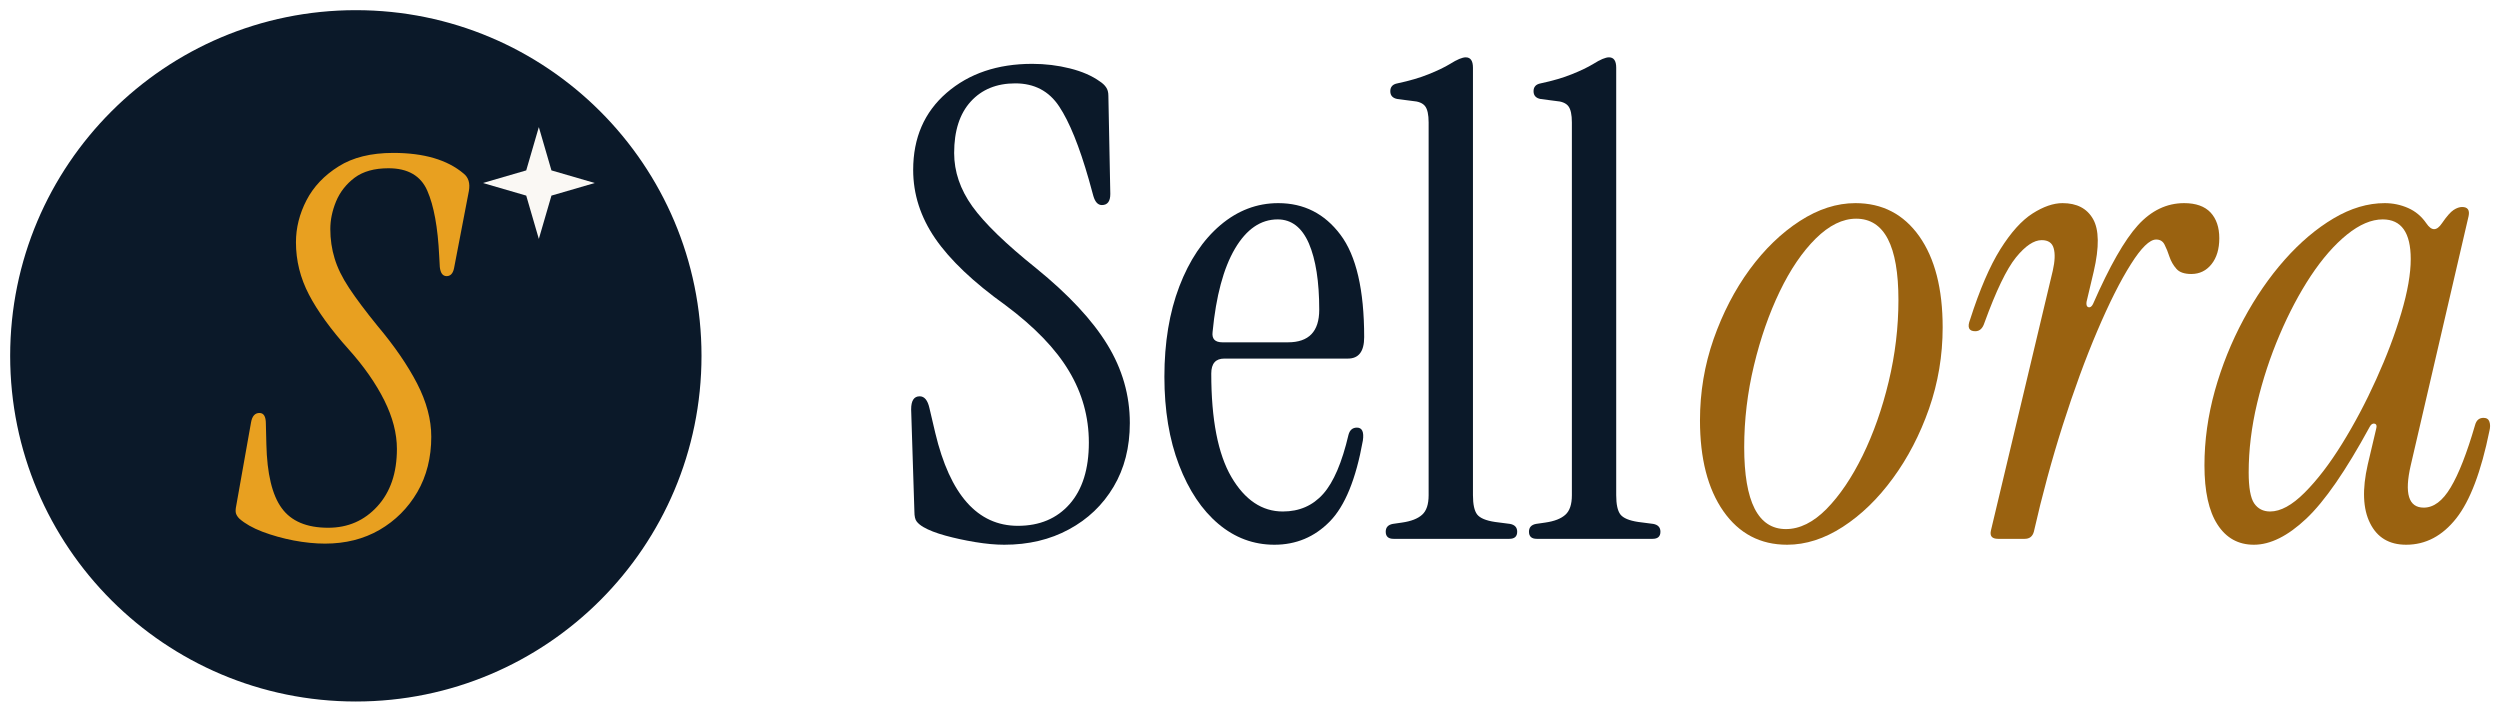
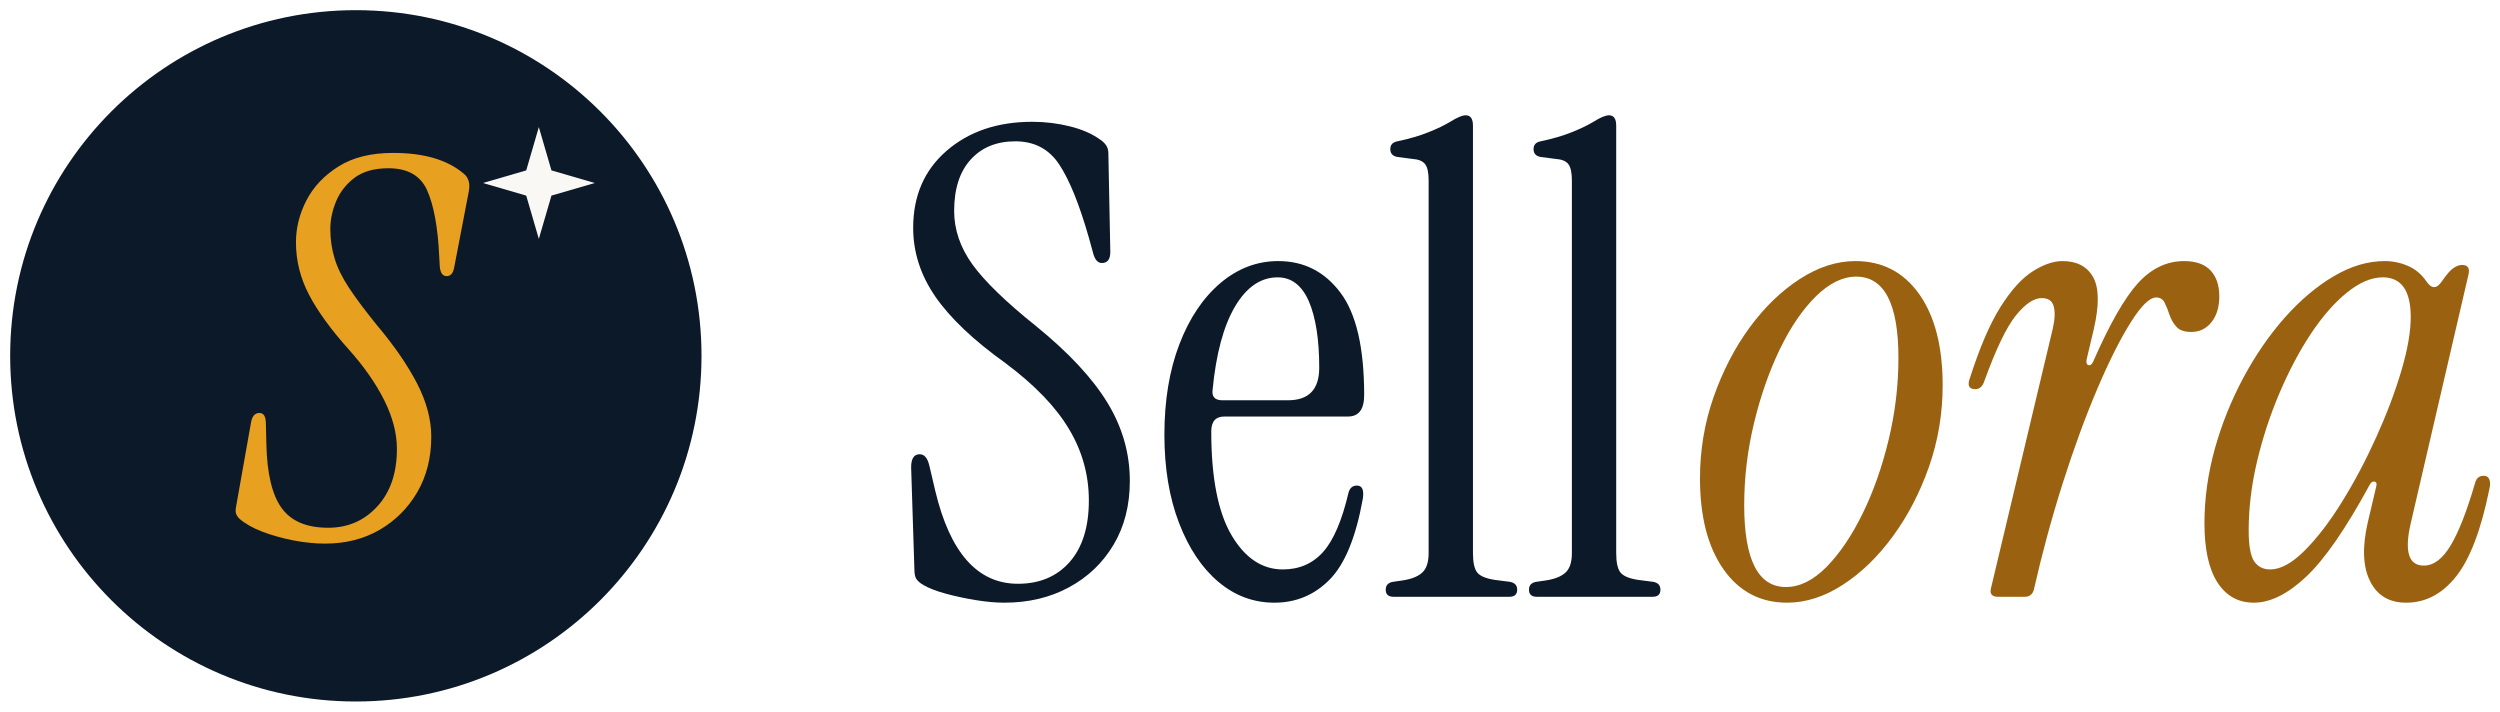
- <svg xmlns="http://www.w3.org/2000/svg" viewBox="-1 5 245.9 70">
-   <circle cx="34" cy="40" r="34" fill="#0B1929" />
-   <path d="M30.97 58.47Q29.52 58.47 27.88 58.16Q26.24 57.84 24.81 57.30Q23.38 56.75 22.55 56.02Q22.29 55.76 22.21 55.50Q22.13 55.24 22.24 54.72L23.69 46.56Q23.85 45.62 24.52 45.62Q25.15 45.62 25.15 46.66L25.20 48.69Q25.30 53.06 26.71 54.98Q28.11 56.91 31.28 56.91Q34.20 56.91 36.12 54.80Q38.04 52.70 38.04 49.16Q38.04 46.87 36.80 44.38Q35.55 41.88 33.31 39.38Q30.66 36.42 29.39 33.98Q28.11 31.53 28.11 28.83Q28.11 26.70 29.15 24.69Q30.19 22.69 32.30 21.37Q34.40 20.04 37.68 20.04Q42.20 20.04 44.60 22.07Q45.32 22.64 45.12 23.78L43.66 31.38Q43.50 32.16 42.93 32.16Q42.36 32.16 42.26 31.27L42.20 30.18Q42 25.97 41.03 23.76Q40.07 21.55 37.21 21.55Q35.13 21.55 33.88 22.48Q32.64 23.42 32.06 24.80Q31.49 26.18 31.49 27.53Q31.49 29.04 31.91 30.41Q32.32 31.79 33.34 33.33Q34.35 34.86 36.12 37.04Q38.62 40.01 40.02 42.71Q41.42 45.42 41.42 47.96Q41.42 51.03 40.05 53.40Q38.67 55.76 36.33 57.12Q33.99 58.47 30.97 58.47" fill="#E8A020" />
-   <polygon points="52.00,17.50 53.24,21.76 57.50,23.00 53.24,24.24 52.00,28.50 50.76,24.24 46.50,23.00 50.76,21.76" fill="#FAF8F4" />
+ <svg xmlns="http://www.w3.org/2000/svg" viewBox="-1 -0.7 245.9 70">
+   <circle cx="34" cy="34.3" r="34" fill="#0B1929" />
+   <path d="M30.97 52.77Q29.52 52.77 27.88 52.46Q26.24 52.14 24.81 51.60Q23.38 51.05 22.55 50.32Q22.29 50.06 22.21 49.80Q22.13 49.54 22.24 49.02L23.69 40.86Q23.85 39.92 24.52 39.92Q25.15 39.92 25.15 40.96L25.20 42.99Q25.30 47.36 26.71 49.28Q28.11 51.21 31.28 51.21Q34.20 51.21 36.12 49.10Q38.04 47 38.04 43.46Q38.04 41.17 36.80 38.68Q35.55 36.18 33.31 33.68Q30.66 30.72 29.39 28.28Q28.11 25.83 28.11 23.13Q28.11 21 29.15 18.99Q30.19 16.99 32.30 15.67Q34.40 14.34 37.68 14.34Q42.20 14.34 44.60 16.37Q45.32 16.94 45.12 18.08L43.66 25.68Q43.50 26.46 42.93 26.46Q42.36 26.46 42.26 25.57L42.20 24.48Q42 20.27 41.03 18.06Q40.07 15.85 37.21 15.85Q35.13 15.85 33.88 16.78Q32.64 17.72 32.06 19.10Q31.49 20.48 31.49 21.83Q31.49 23.34 31.91 24.71Q32.32 26.09 33.34 27.63Q34.35 29.16 36.12 31.34Q38.62 34.31 40.02 37.01Q41.42 39.72 41.42 42.26Q41.42 45.33 40.05 47.70Q38.67 50.06 36.33 51.42Q33.99 52.77 30.97 52.77" fill="#E8A020" />
+   <polygon points="52.00,11.80 53.24,16.06 57.50,17.30 53.24,18.54 52.00,22.80 50.76,18.54 46.50,17.30 50.76,16.06" fill="#FAF8F4" />
  <path d="M97.78 58.58Q96.50 58.58 94.93 58.32Q93.36 58.06 91.98 57.68Q90.61 57.30 89.84 56.85Q89.39 56.59 89.17 56.30Q88.94 56.02 88.94 55.31L88.62 45.26Q88.62 43.98 89.46 43.98Q90.16 43.98 90.42 45.14L90.99 47.57Q93.17 56.72 99.12 56.72Q102.32 56.72 104.21 54.58Q106.10 52.43 106.10 48.53Q106.10 44.75 104.14 41.49Q102.19 38.22 97.90 35.02Q93.17 31.63 90.99 28.46Q88.82 25.30 88.82 21.71Q88.82 16.98 92.11 14.13Q95.41 11.28 100.53 11.28Q102.45 11.28 104.24 11.73Q106.03 12.18 107.18 13.01Q107.57 13.26 107.79 13.58Q108.02 13.90 108.02 14.42L108.21 24.08Q108.21 25.17 107.38 25.17Q106.80 25.17 106.54 24.27L106.10 22.67Q104.69 17.74 103.18 15.47Q101.68 13.20 98.86 13.20Q96.11 13.20 94.48 14.99Q92.85 16.78 92.85 20.05Q92.85 22.80 94.64 25.30Q96.43 27.79 100.91 31.38Q105.71 35.28 107.92 38.90Q110.13 42.51 110.13 46.61Q110.13 50.19 108.53 52.88Q106.93 55.57 104.14 57.07Q101.36 58.58 97.78 58.58" fill="#0B1929" />
  <path d="M124.35 58.58Q121.27 58.58 118.84 56.53Q116.41 54.48 114.97 50.74Q113.53 46.99 113.53 42.06Q113.53 37.01 115 33.17Q116.47 29.33 119.03 27.15Q121.59 24.98 124.73 24.98Q128.51 24.98 130.84 28.08Q133.18 31.18 133.18 38.16Q133.18 40.27 131.58 40.27L119.42 40.27Q118.14 40.27 118.14 41.74Q118.14 48.53 120.12 51.92Q122.11 55.31 125.18 55.31Q127.61 55.31 129.15 53.58Q130.68 51.86 131.64 47.76Q131.83 47.06 132.47 47.06Q133.24 47.06 133.05 48.34Q132.03 54.03 129.79 56.30Q127.55 58.58 124.35 58.58M119.23 38.67L125.69 38.67Q128.76 38.67 128.76 35.47Q128.76 31.31 127.74 28.94Q126.71 26.58 124.67 26.58Q122.17 26.58 120.47 29.46Q118.78 32.34 118.27 37.65Q118.14 38.67 119.23 38.67" fill="#0B1929" />
  <path d="M147.46 58L136.07 58Q135.30 58 135.30 57.30Q135.30 56.66 136 56.53L136.90 56.40Q138.24 56.21 138.88 55.63Q139.52 55.06 139.52 53.71L139.52 17.04Q139.52 15.89 139.17 15.44Q138.82 14.99 137.92 14.93L136.45 14.74Q135.75 14.61 135.75 13.97Q135.75 13.33 136.45 13.20Q138.24 12.82 139.52 12.30Q140.80 11.79 141.64 11.28Q142.66 10.64 143.17 10.64Q143.88 10.64 143.88 11.66L143.88 53.71Q143.88 55.06 144.29 55.60Q144.71 56.14 146.05 56.34L147.52 56.53Q148.23 56.66 148.23 57.30Q148.23 58 147.46 58" fill="#0B1929" />
  <path d="M161.55 58L150.16 58Q149.39 58 149.39 57.30Q149.39 56.66 150.09 56.53L150.99 56.40Q152.33 56.21 152.97 55.63Q153.61 55.06 153.61 53.71L153.61 17.04Q153.61 15.89 153.26 15.44Q152.91 14.99 152.01 14.93L150.54 14.74Q149.84 14.61 149.84 13.97Q149.84 13.33 150.54 13.20Q152.33 12.82 153.61 12.30Q154.89 11.79 155.73 11.28Q156.75 10.64 157.26 10.64Q157.97 10.64 157.97 11.66L157.97 53.71Q157.97 55.06 158.38 55.60Q158.80 56.14 160.14 56.34L161.61 56.53Q162.32 56.66 162.32 57.30Q162.32 58 161.55 58" fill="#0B1929" />
  <path d="M174.78 58.58Q170.82 58.58 168.51 55.28Q166.21 51.98 166.21 46.35Q166.21 42.19 167.55 38.35Q168.90 34.51 171.10 31.50Q173.31 28.50 176.03 26.74Q178.75 24.98 181.50 24.98Q185.47 24.98 187.78 28.24Q190.08 31.50 190.08 37.20Q190.08 41.36 188.74 45.20Q187.39 49.04 185.18 52.05Q182.98 55.06 180.26 56.82Q177.54 58.58 174.78 58.58M174.66 57.04Q176.70 57.04 178.66 55.06Q180.61 53.07 182.21 49.81Q183.81 46.54 184.77 42.54Q185.73 38.54 185.73 34.51Q185.73 26.51 181.57 26.51Q179.58 26.51 177.60 28.46Q175.62 30.42 174.05 33.68Q172.48 36.94 171.52 40.94Q170.56 44.94 170.56 48.98Q170.56 57.04 174.66 57.04" fill="#9A6210" />
  <path d="M198.15 58L195.53 58Q194.63 58 194.83 57.17L200.91 31.63Q201.23 30.22 201 29.42Q200.78 28.62 199.82 28.62Q198.67 28.62 197.29 30.32Q195.91 32.02 194.19 36.75Q193.93 37.58 193.29 37.58Q192.33 37.58 192.78 36.43Q194.19 32.02 195.75 29.52Q197.32 27.02 198.92 26Q200.52 24.98 201.87 24.98Q203.98 24.98 204.87 26.54Q205.77 28.11 204.94 31.70L204.23 34.70Q204.17 35.15 204.43 35.22Q204.68 35.28 204.87 34.90Q207.31 29.33 209.29 27.15Q211.27 24.98 213.83 24.98Q215.56 24.98 216.43 25.90Q217.29 26.83 217.29 28.43Q217.29 30.03 216.52 30.99Q215.75 31.95 214.54 31.95Q213.51 31.95 213.07 31.44Q212.62 30.93 212.39 30.26Q212.17 29.58 211.91 29.07Q211.66 28.56 211.08 28.56Q210.12 28.56 208.59 30.99Q207.05 33.42 205.29 37.55Q203.53 41.68 201.90 46.80Q200.27 51.92 199.05 57.30Q198.86 58 198.15 58" fill="#9A6210" />
  <path d="M220.69 58.58Q218.39 58.58 217.11 56.59Q215.83 54.61 215.83 50.77Q215.83 47.12 216.85 43.44Q217.88 39.76 219.67 36.43Q221.46 33.10 223.73 30.54Q226 27.98 228.53 26.48Q231.06 24.98 233.56 24.98Q234.77 24.98 235.86 25.46Q236.95 25.94 237.65 26.96Q238.04 27.54 238.42 27.54Q238.80 27.54 239.19 26.96Q239.89 25.94 240.34 25.65Q240.79 25.36 241.17 25.36Q242 25.36 241.81 26.26L236.12 50.77Q235.16 54.93 237.40 54.93Q238.87 54.93 240.05 52.94Q241.24 50.96 242.45 46.80Q242.64 46.10 243.28 46.10Q243.73 46.10 243.86 46.48Q243.99 46.86 243.86 47.38Q242.64 53.39 240.60 55.98Q238.55 58.58 235.67 58.58Q233.17 58.58 232.12 56.46Q231.06 54.35 231.89 50.70L232.72 47.18Q232.85 46.74 232.56 46.67Q232.28 46.61 232.08 46.99Q228.56 53.46 225.84 56.02Q223.12 58.58 220.69 58.58M222.29 55.31Q223.83 55.31 225.68 53.46Q227.54 51.60 229.36 48.66Q231.19 45.71 232.72 42.32Q234.26 38.93 235.19 35.79Q236.12 32.66 236.12 30.48Q236.12 26.58 233.36 26.58Q231.70 26.58 229.84 28.08Q227.99 29.58 226.29 32.14Q224.60 34.70 223.22 37.94Q221.84 41.17 221.01 44.66Q220.18 48.14 220.18 51.47Q220.18 53.71 220.72 54.51Q221.27 55.31 222.29 55.31" fill="#9A6210" />
</svg>
